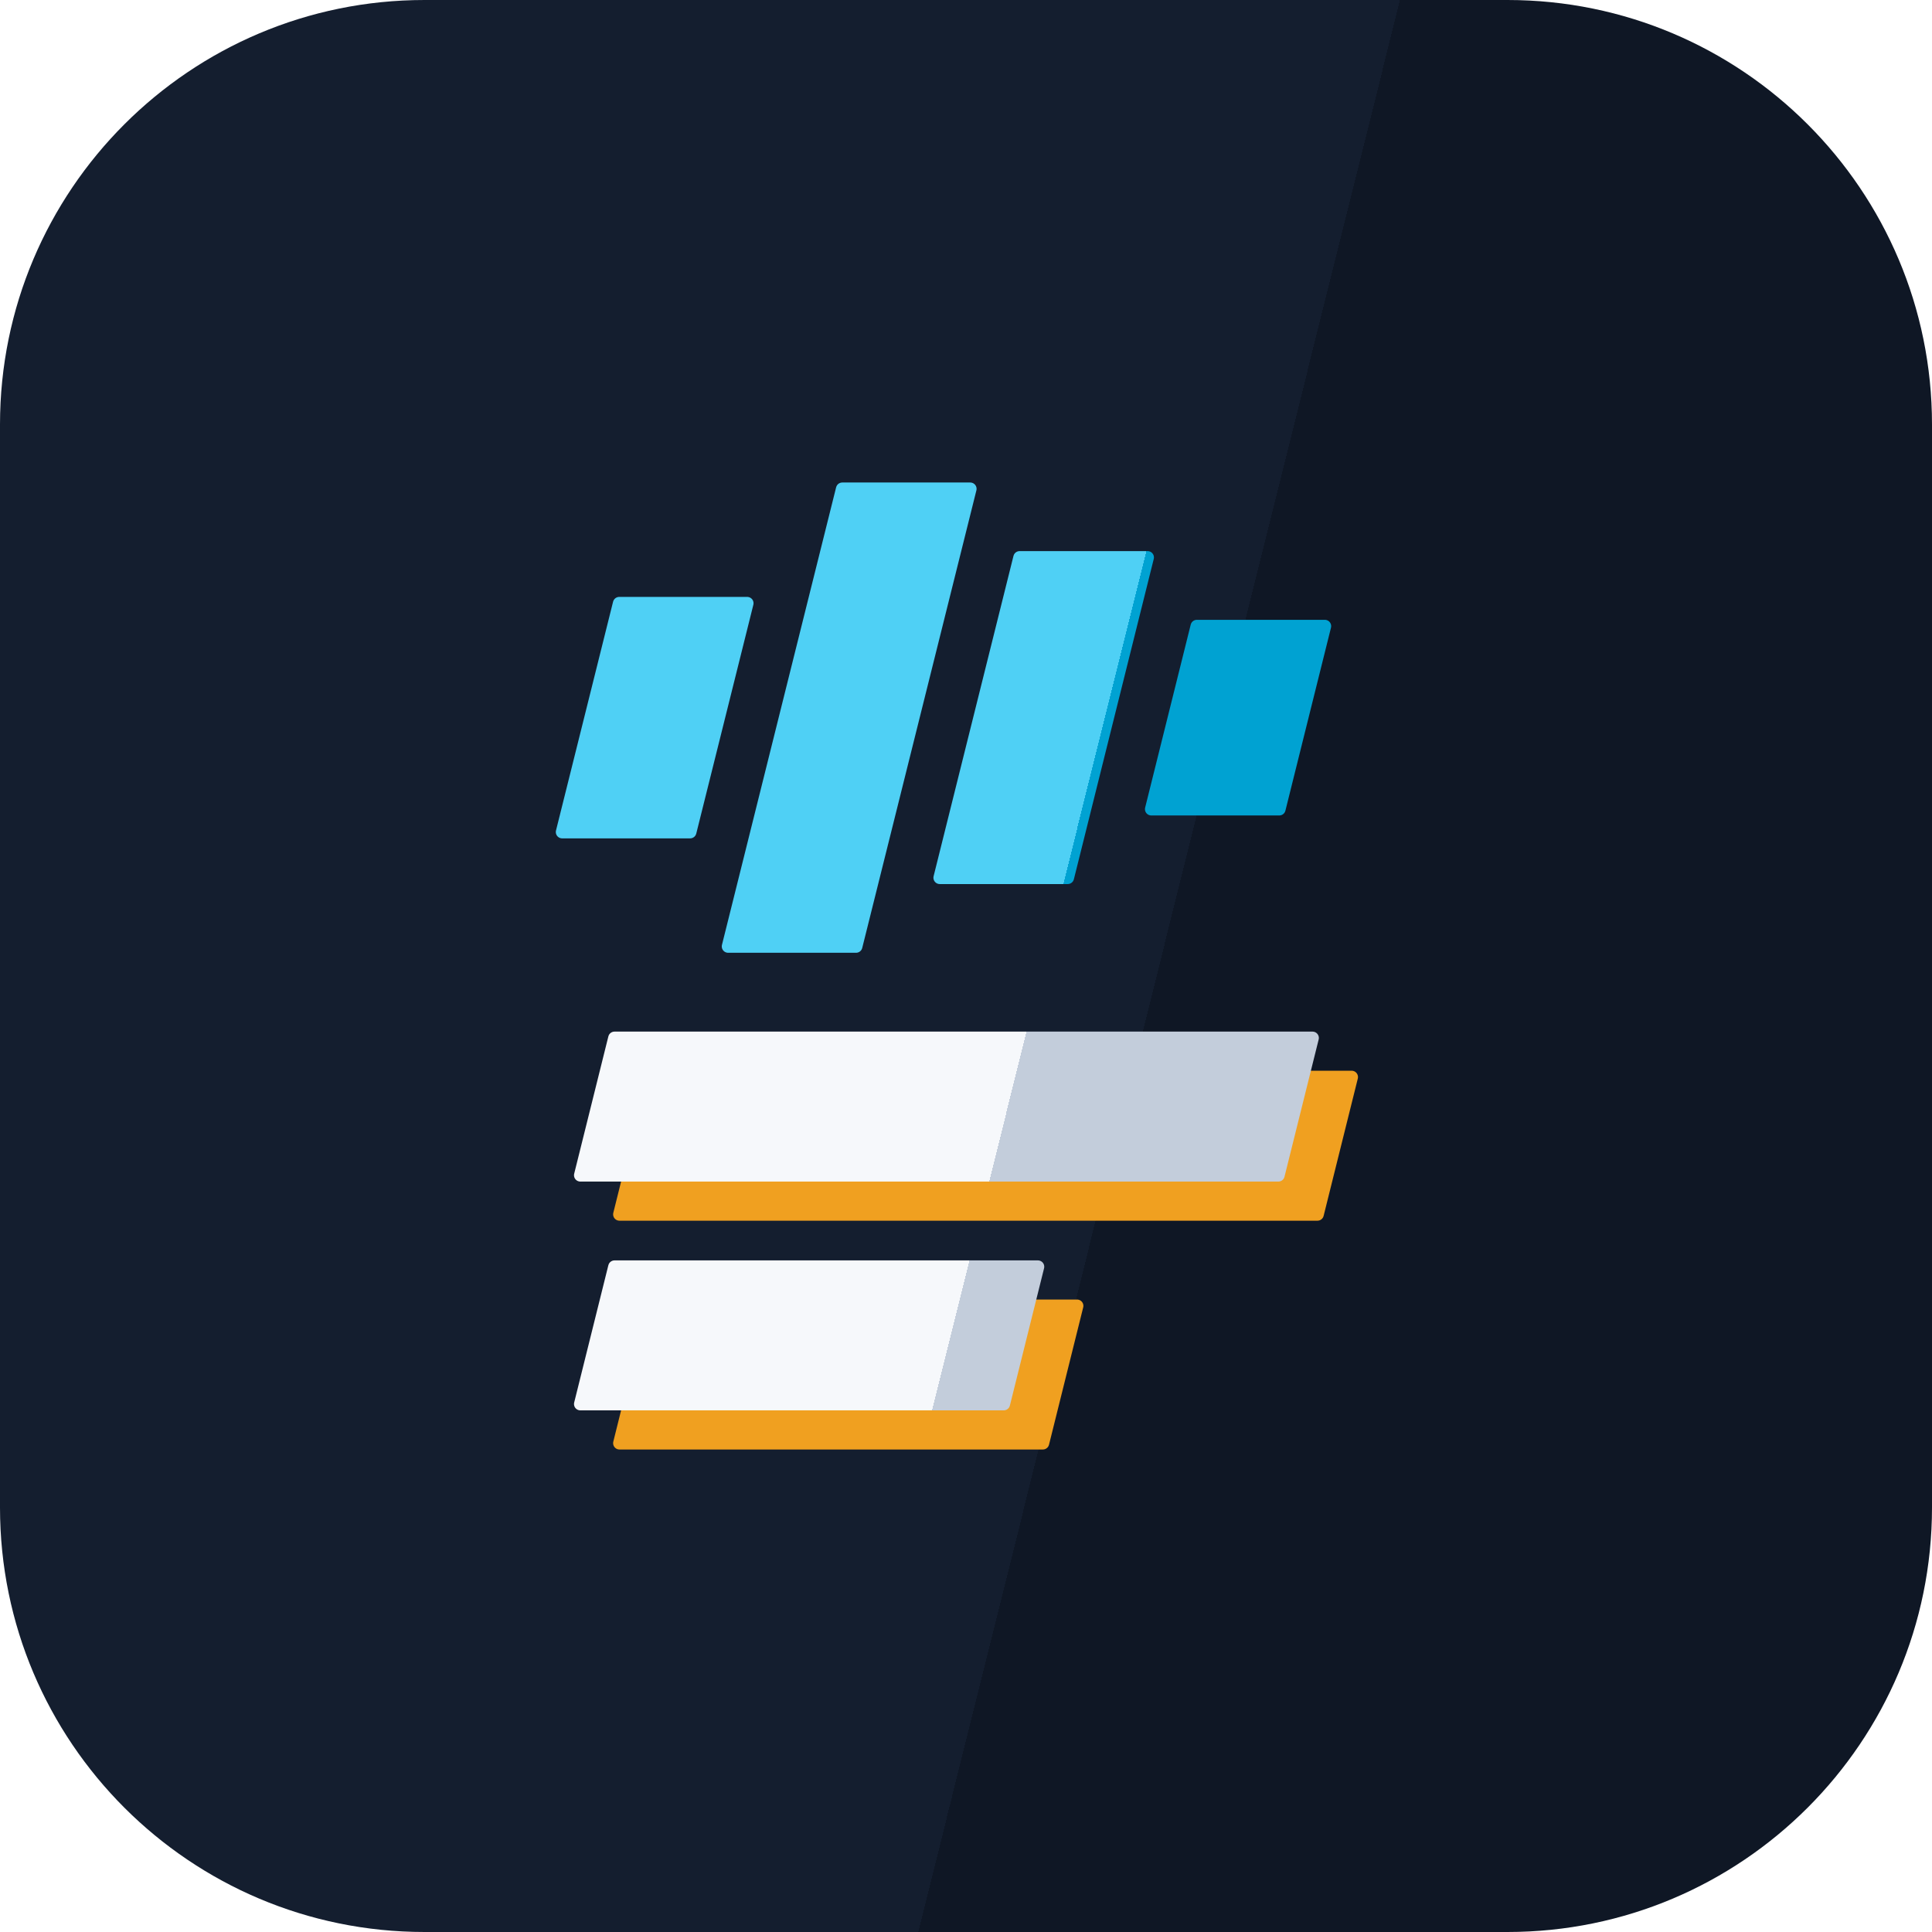
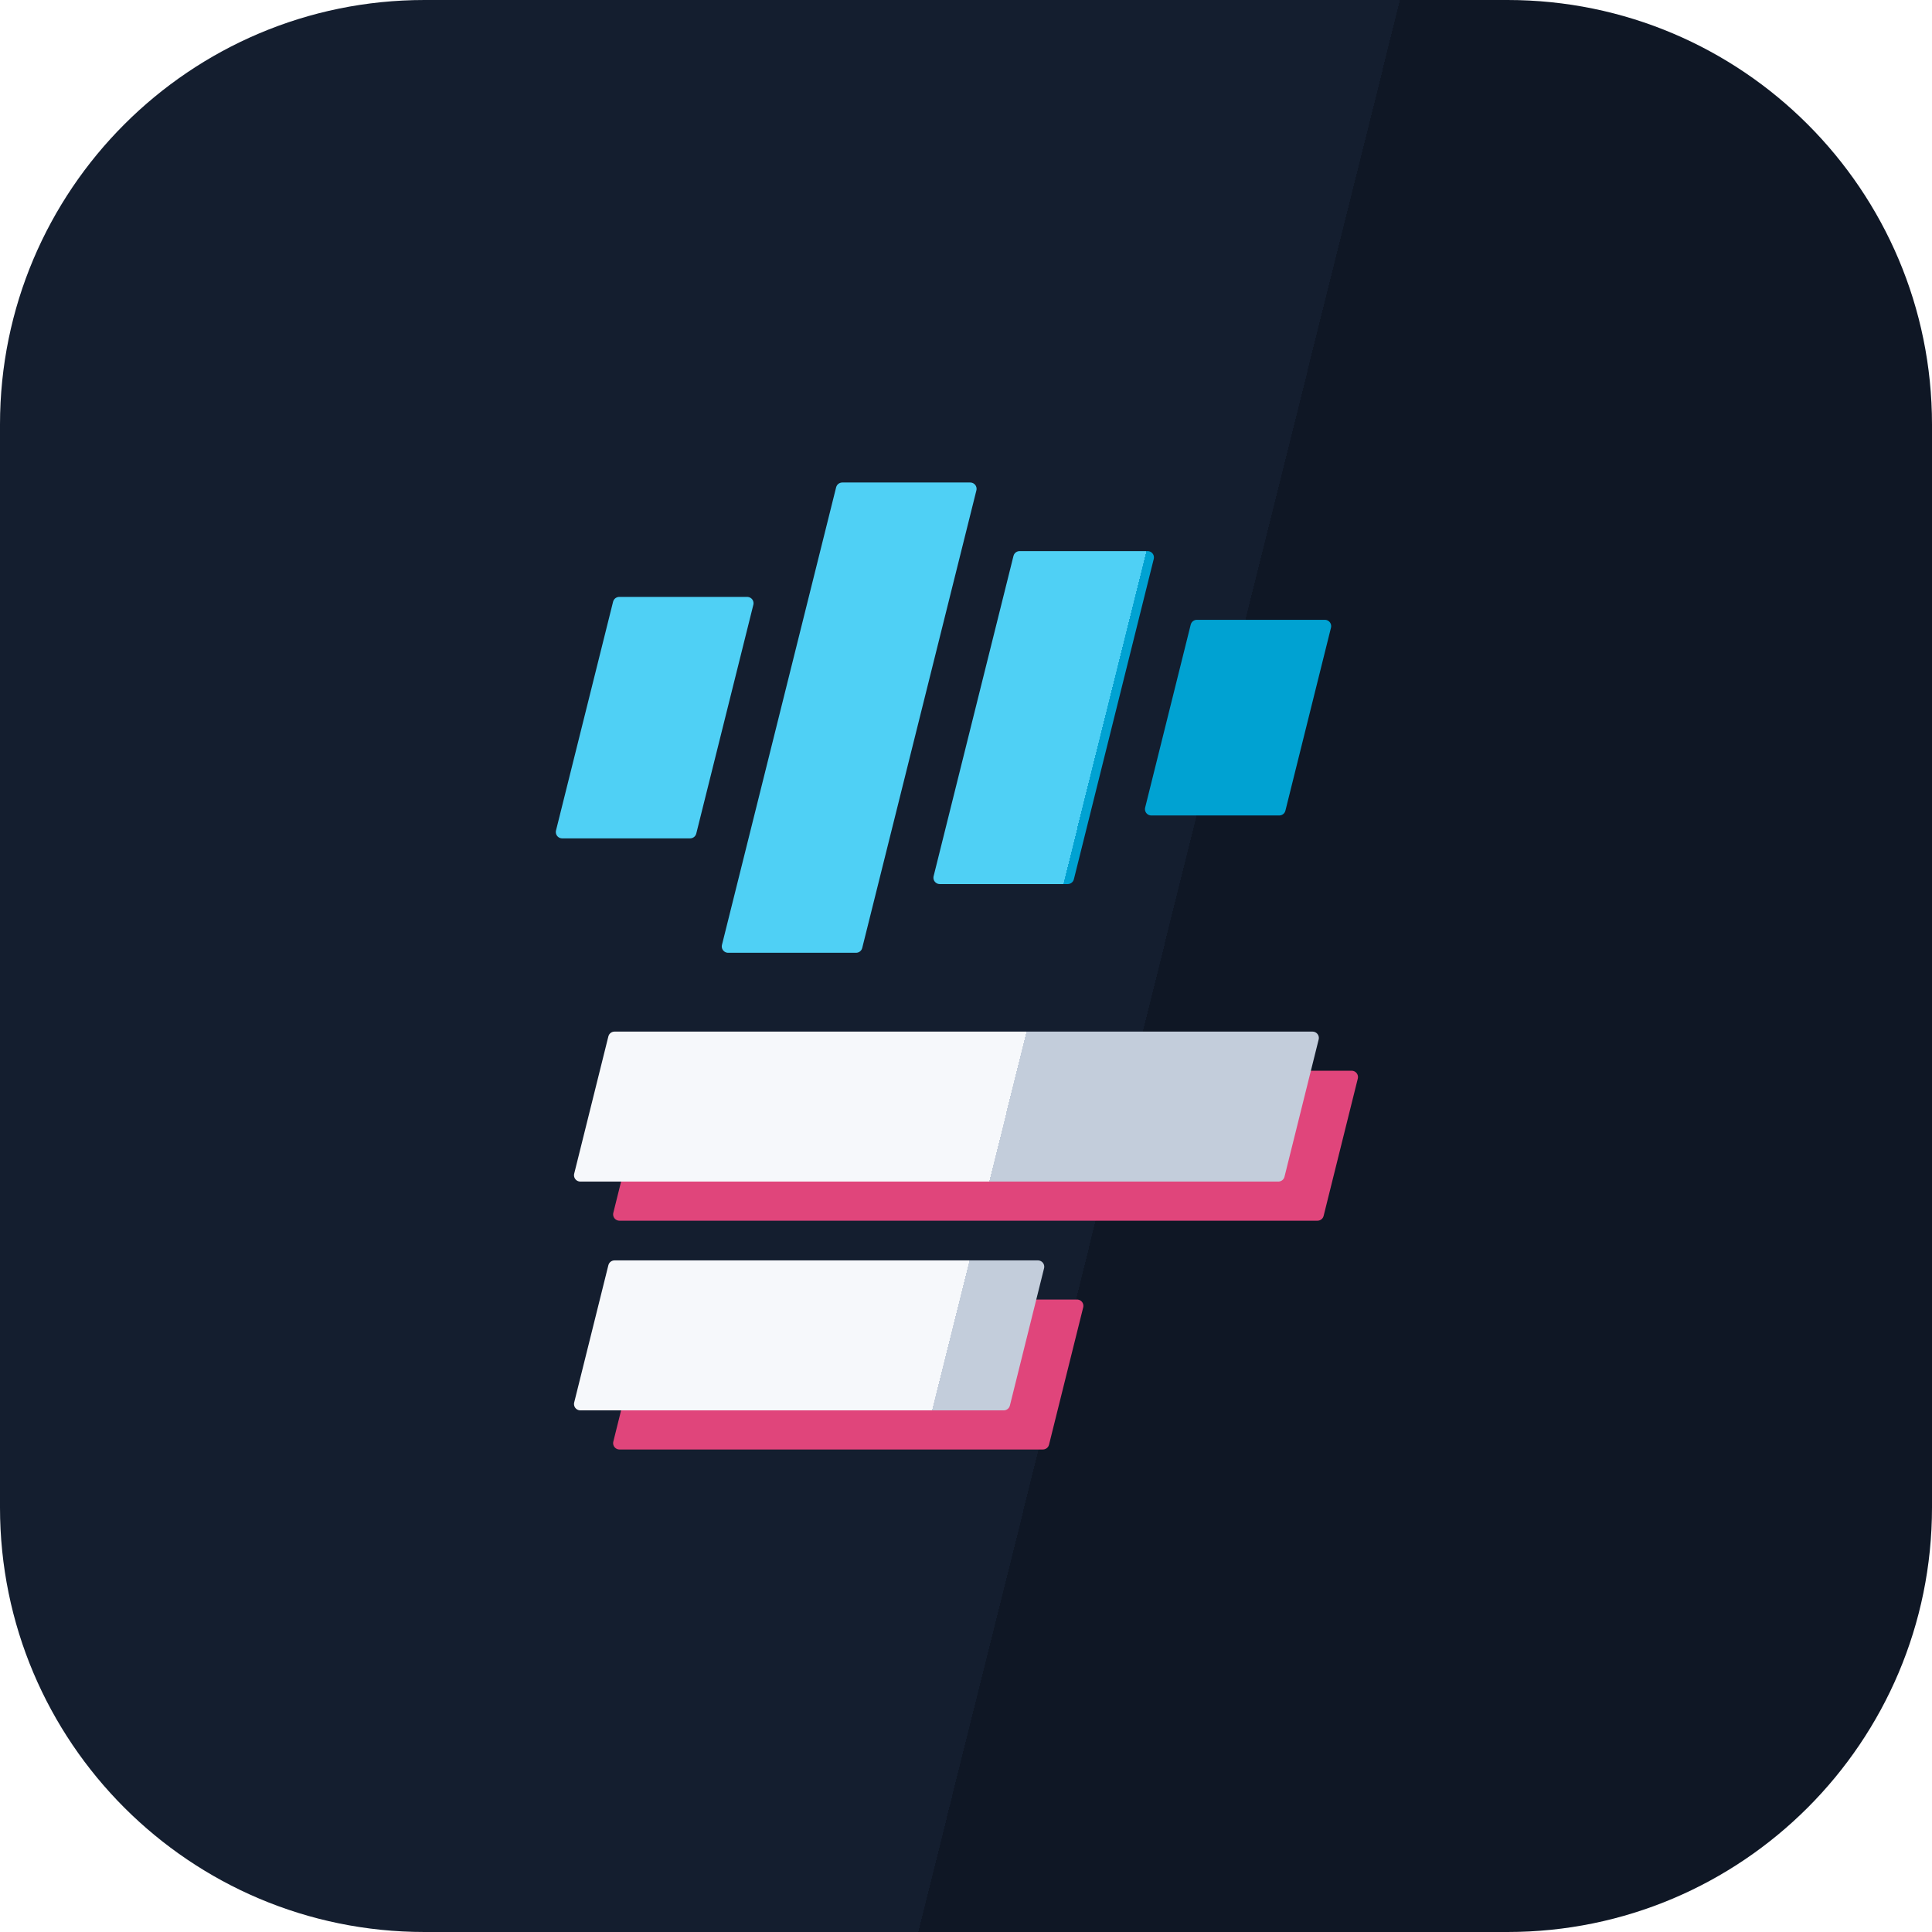
<svg xmlns="http://www.w3.org/2000/svg" viewBox="0 0 1024.00 1024.00" width="1024.00" height="1024.00">
  <defs>
    <linearGradient id="icon-tile" gradientUnits="userSpaceOnUse" x1="-90.22" y1="361.85" x2="1114.22" y2="662.15">
      <stop offset="0" stop-color="#141e2f" />
      <stop offset="0.58" stop-color="#141e2f" />
      <stop offset="0.58" stop-color="#0f1725" />
      <stop offset="1" stop-color="#0f1725" />
    </linearGradient>
  </defs>
  <defs>
    <linearGradient id="icon-mark-bars" gradientUnits="userSpaceOnUse" x1="-9.35" y1="37.49" x2="94.27" y2="63.33">
      <stop offset="0" stop-color="#4fd0f5" />
      <stop offset="0.58" stop-color="#4fd0f5" />
      <stop offset="0.58" stop-color="#00a2d2" />
      <stop offset="1" stop-color="#00a2d2" />
    </linearGradient>
    <linearGradient id="icon-mark-lines" gradientUnits="userSpaceOnUse" x1="-9.35" y1="37.49" x2="94.27" y2="63.33">
      <stop offset="0" stop-color="#f6f8fb" />
      <stop offset="0.58" stop-color="#f6f8fb" />
      <stop offset="0.58" stop-color="#c3cddb" />
      <stop offset="1" stop-color="#c3cddb" />
    </linearGradient>
  </defs>
  <g transform="translate(0.00 0.00) scale(1)">
    <rect width="1024" height="1024" rx="225" fill="url(#icon-tile)" />
    <g transform="translate(242.62 194.13) scale(6.1)">
-       <path d="M14.05 73.69L17.02 61.76L77.67 61.76L74.70 73.69ZM14.05 93.57L17.02 81.64L53.81 81.64L50.84 93.57Z" fill="#f0a020" stroke="#f0a020" stroke-width="1.1" stroke-linejoin="round" />
+       <path d="M14.05 73.69L17.02 61.76L77.67 61.76L74.70 73.69ZM14.05 93.57L17.02 81.64L53.81 81.64L50.84 93.57Z" fill="#e0457b" stroke="#e0457b" stroke-width="1.1" stroke-linejoin="round" />
      <path d="M14.03 20.59L25.15 20.59L20.19 40.47L9.07 40.47ZM33.41 10.65L44.53 10.65L34.61 50.41L23.49 50.41ZM48.82 16.61L59.94 16.61L53.00 44.44L41.88 44.44ZM64.22 22.58L75.34 22.58L71.38 38.48L60.26 38.48Z" fill="url(#icon-mark-bars)" stroke="url(#icon-mark-bars)" stroke-width="1.1" stroke-linejoin="round" />
      <path d="M10.65 70.29L13.62 58.36L74.27 58.36L71.30 70.29ZM10.65 90.17L13.62 78.24L50.41 78.24L47.44 90.17Z" fill="url(#icon-mark-lines)" stroke="url(#icon-mark-lines)" stroke-width="1.1" stroke-linejoin="round" />
    </g>
  </g>
</svg>
